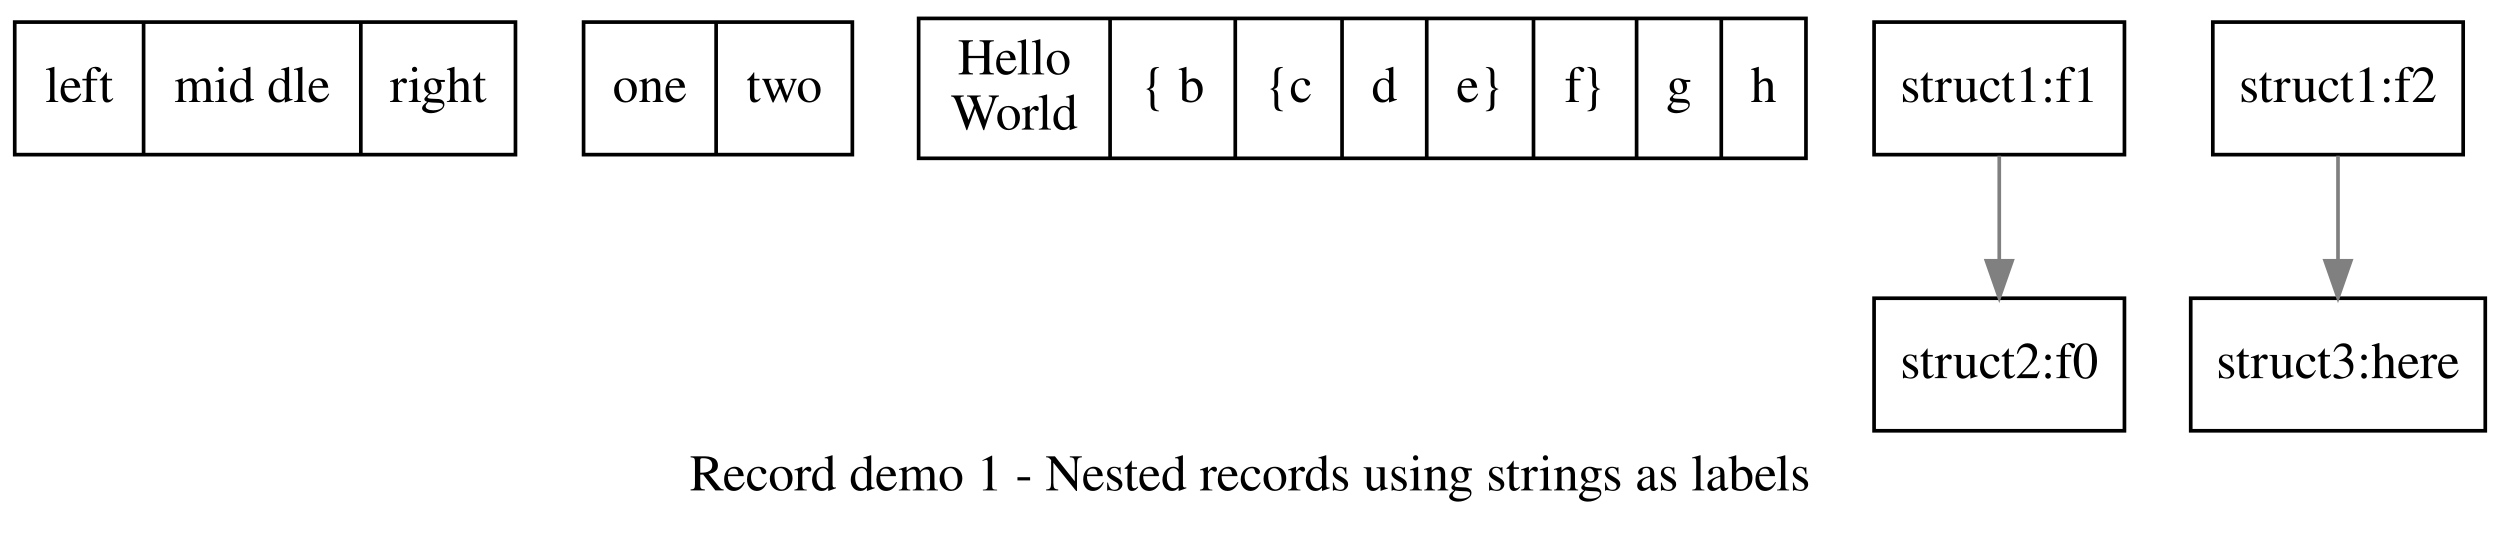
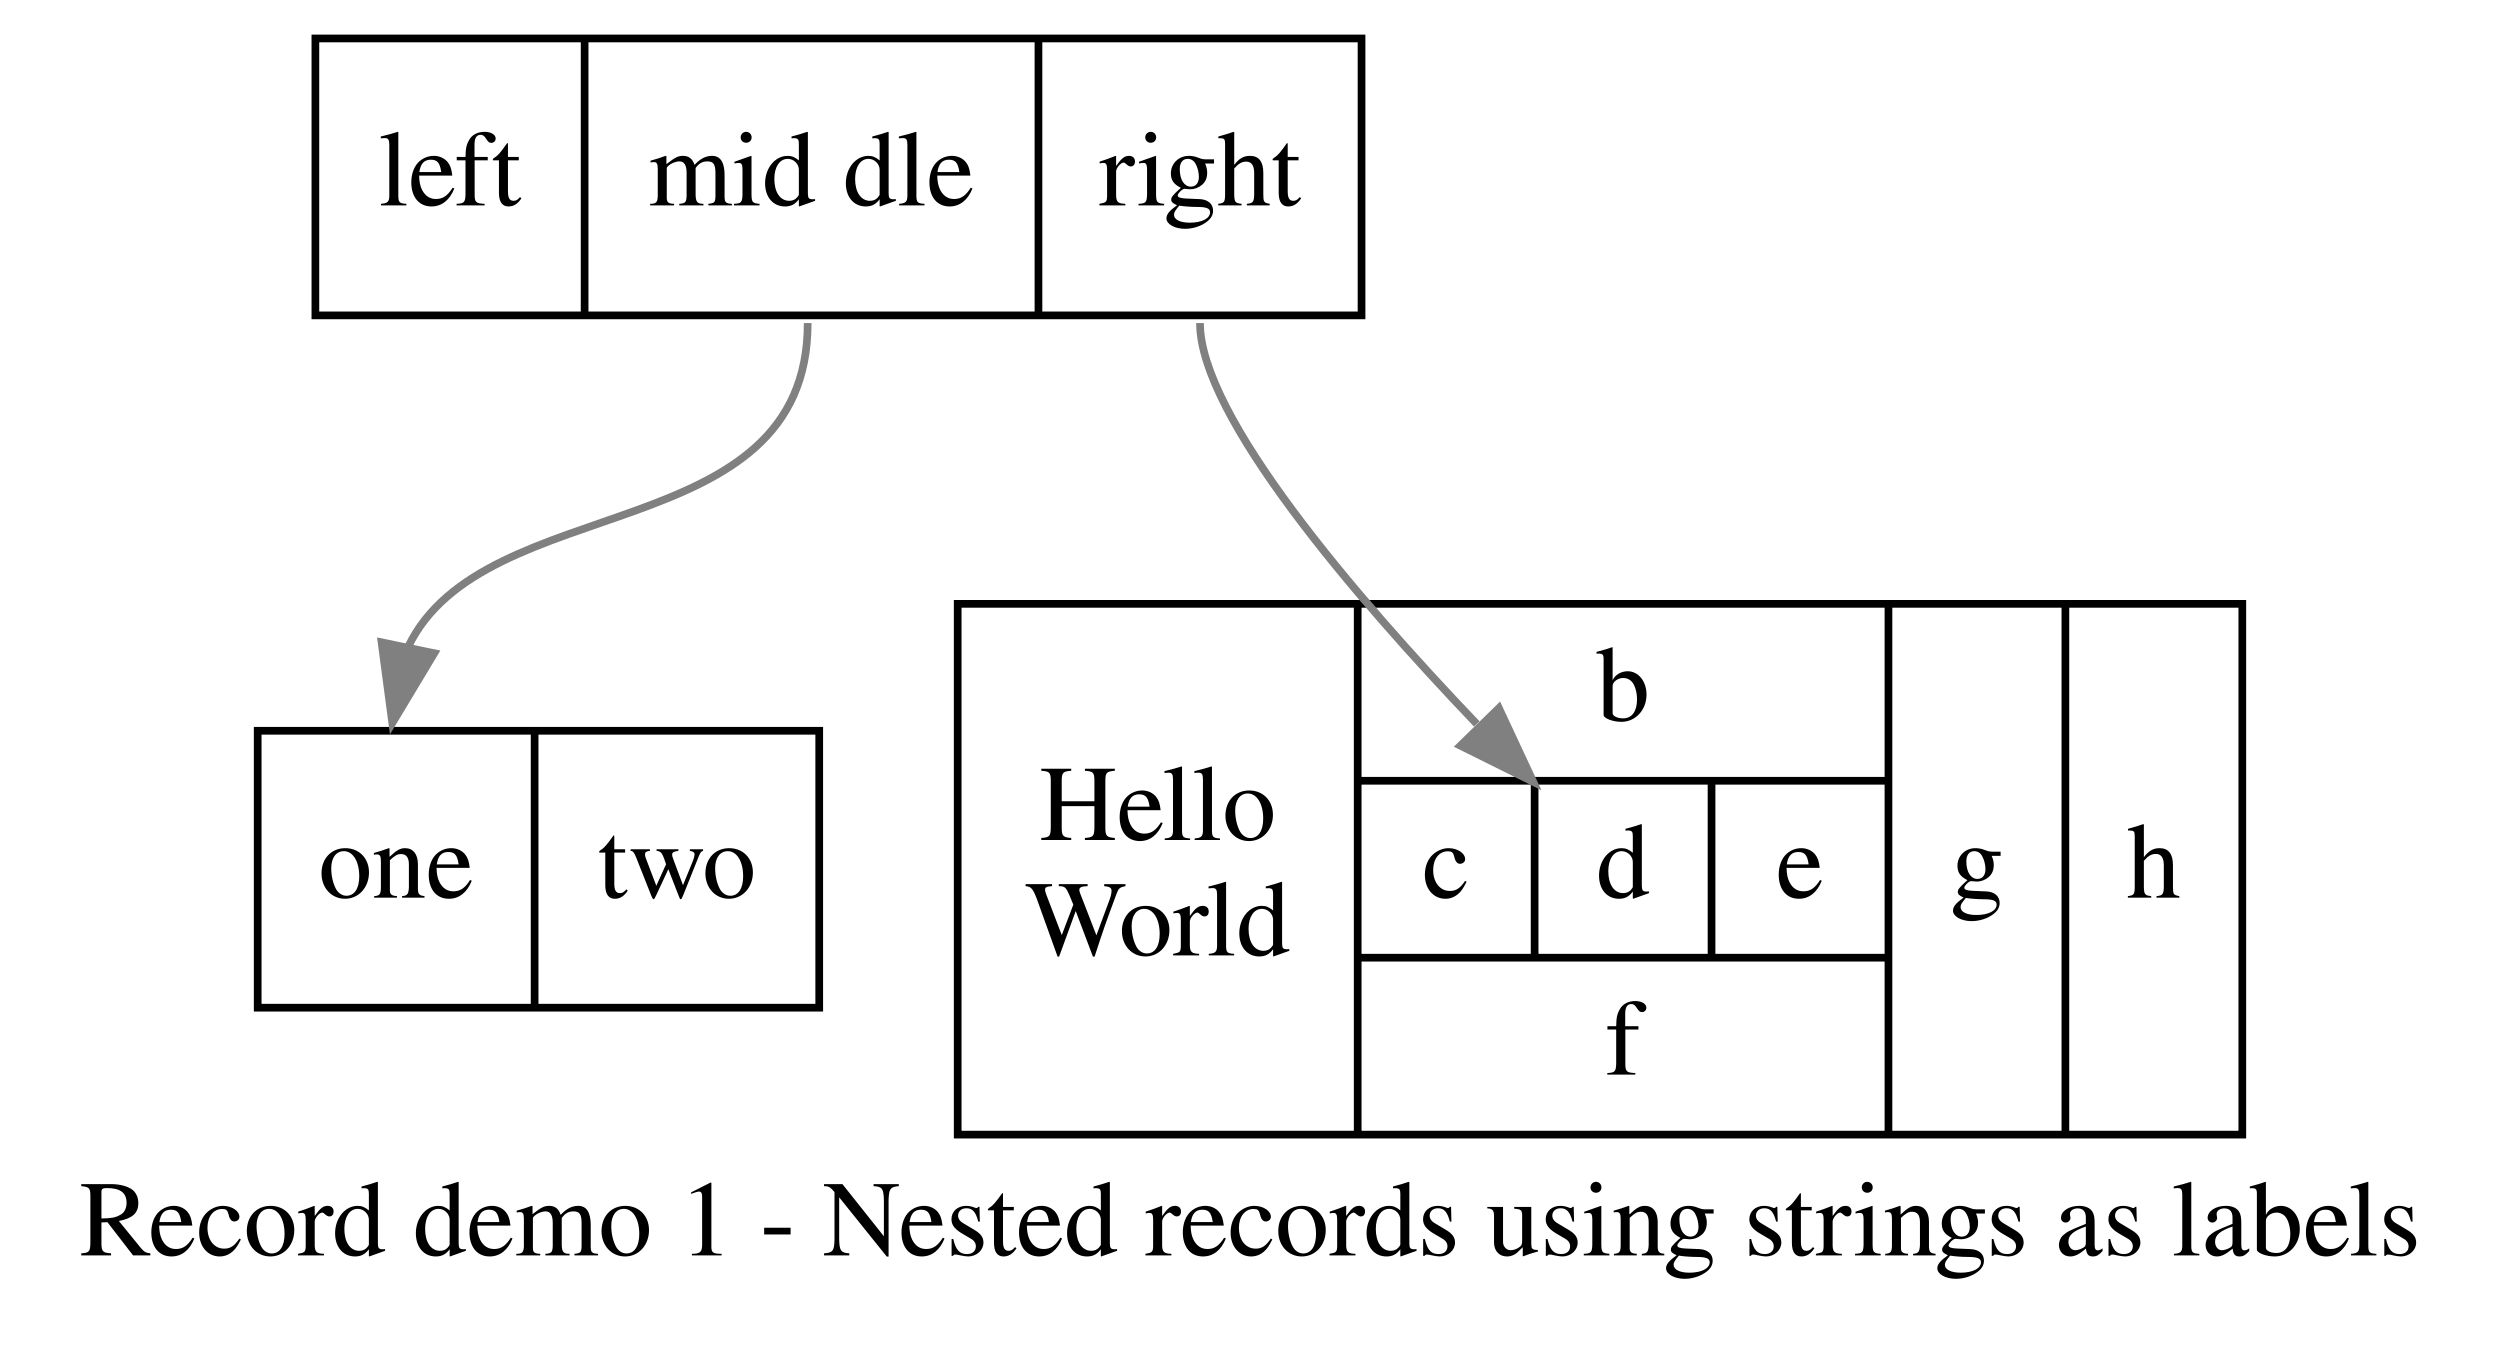
- <svg xmlns="http://www.w3.org/2000/svg" width="679pt" height="145pt" viewBox="0.00 0.00 679.00 145.00">
-   <g id="graph0" class="graph" transform="scale(1 1) rotate(0) translate(4 141)">
-     <polygon fill="white" stroke="white" points="-4,5 -4,-141 676,-141 676,5 -4,5" />
-     <text text-anchor="middle" x="335.5" y="-7.8" font-family="Times,serif" font-size="14.00">Record demo 1 - Nested records using strings as labels</text>
+ <svg xmlns="http://www.w3.org/2000/svg" width="325pt" height="175pt" viewBox="0.00 0.00 325.00 175.00">
+   <g id="graph0" class="graph" transform="scale(1 1) rotate(0) translate(4 171)">
+     <polygon fill="white" stroke="white" points="-4,5 -4,-171 322,-171 322,5 -4,5" />
+     <text text-anchor="middle" x="158.5" y="-7.8" font-family="Times,serif" font-size="14.00">Record demo 1 - Nested records using strings as labels</text>
    <g id="node1" class="node">
-       <polygon fill="none" stroke="black" points="0,-99 0,-135 136,-135 136,-99 0,-99" />
-       <text text-anchor="middle" x="17.5" y="-113.3" font-family="Times,serif" font-size="14.00">left</text>
-       <polyline fill="none" stroke="black" points="35,-99 35,-135 " />
-       <text text-anchor="middle" x="64.5" y="-113.3" font-family="Times,serif" font-size="14.00">mid dle</text>
-       <polyline fill="none" stroke="black" points="94,-99 94,-135 " />
-       <text text-anchor="middle" x="115" y="-113.3" font-family="Times,serif" font-size="14.00">right</text>
+       <polygon fill="none" stroke="black" points="37,-130 37,-166 173,-166 173,-130 37,-130" />
+       <text text-anchor="middle" x="54.5" y="-144.3" font-family="Times,serif" font-size="14.00">left</text>
+       <polyline fill="none" stroke="black" points="72,-130 72,-166 " />
+       <text text-anchor="middle" x="101.5" y="-144.3" font-family="Times,serif" font-size="14.00">mid dle</text>
+       <polyline fill="none" stroke="black" points="131,-130 131,-166 " />
+       <text text-anchor="middle" x="152" y="-144.3" font-family="Times,serif" font-size="14.00">right</text>
    </g>
    <g id="node2" class="node">
-       <polygon fill="none" stroke="black" points="154.5,-99 154.5,-135 227.5,-135 227.5,-99 154.5,-99" />
-       <text text-anchor="middle" x="172.5" y="-113.3" font-family="Times,serif" font-size="14.00">one</text>
-       <polyline fill="none" stroke="black" points="190.5,-99 190.5,-135 " />
-       <text text-anchor="middle" x="209" y="-113.3" font-family="Times,serif" font-size="14.00">two</text>
+       <polygon fill="none" stroke="black" points="29.5,-40 29.5,-76 102.5,-76 102.5,-40 29.5,-40" />
+       <text text-anchor="middle" x="47.5" y="-54.3" font-family="Times,serif" font-size="14.00">one</text>
+       <polyline fill="none" stroke="black" points="65.5,-40 65.5,-76 " />
+       <text text-anchor="middle" x="84" y="-54.3" font-family="Times,serif" font-size="14.00">two</text>
+     </g>
+     <g id="edge1" class="edge">
+       <path fill="none" stroke="grey" d="M101,-129C101,-99.586 58.915,-107.547 49.051,-86.892" />
+       <polygon fill="grey" stroke="grey" points="52.457,-86.081 47,-77 45.603,-87.502 52.457,-86.081" />
    </g>
    <g id="node3" class="node">
-       <polygon fill="none" stroke="black" points="245.5,-98 245.5,-136 486.5,-136 486.5,-98 245.5,-98" />
-       <text text-anchor="middle" x="271.5" y="-120.8" font-family="Times,serif" font-size="14.00">Hello</text>
-       <text text-anchor="middle" x="271.5" y="-105.8" font-family="Times,serif" font-size="14.00">World</text>
-       <polyline fill="none" stroke="black" points="297.5,-98 297.5,-136 " />
-       <text text-anchor="middle" x="314.5" y="-113.3" font-family="Times,serif" font-size="14.00">{ b</text>
-       <polyline fill="none" stroke="black" points="331.5,-98 331.5,-136 " />
-       <text text-anchor="middle" x="346" y="-113.3" font-family="Times,serif" font-size="14.00">{c</text>
-       <polyline fill="none" stroke="black" points="360.5,-98 360.5,-136 " />
-       <text text-anchor="middle" x="372" y="-113.3" font-family="Times,serif" font-size="14.00">d</text>
-       <polyline fill="none" stroke="black" points="383.5,-98 383.5,-136 " />
-       <text text-anchor="middle" x="398" y="-113.3" font-family="Times,serif" font-size="14.00">e}</text>
-       <polyline fill="none" stroke="black" points="412.5,-98 412.5,-136 " />
-       <text text-anchor="middle" x="426.5" y="-113.3" font-family="Times,serif" font-size="14.00">f}</text>
-       <polyline fill="none" stroke="black" points="440.5,-98 440.5,-136 " />
-       <text text-anchor="middle" x="452" y="-113.3" font-family="Times,serif" font-size="14.00">g</text>
-       <polyline fill="none" stroke="black" points="463.5,-98 463.5,-136 " />
-       <text text-anchor="middle" x="475" y="-113.3" font-family="Times,serif" font-size="14.00">h</text>
-     </g>
-     <g id="node4" class="node">
-       <polygon fill="none" stroke="black" points="505,-99 505,-135 573,-135 573,-99 505,-99" />
-       <text text-anchor="middle" x="539" y="-113.3" font-family="Times,serif" font-size="14.00">struct1:f1</text>
-     </g>
-     <g id="node5" class="node">
-       <polygon fill="none" stroke="black" points="505,-24 505,-60 573,-60 573,-24 505,-24" />
-       <text text-anchor="middle" x="539" y="-38.3" font-family="Times,serif" font-size="14.00">struct2:f0</text>
-     </g>
-     <g id="edge1" class="edge">
-       <path fill="none" stroke="grey" d="M539,-98.7C539,-90.245 539,-79.869 539,-70.373" />
-       <polygon fill="grey" stroke="grey" points="542.5,-70.176 539,-60.176 535.5,-70.176 542.5,-70.176" />
-     </g>
-     <g id="node6" class="node">
-       <polygon fill="none" stroke="black" points="597,-99 597,-135 665,-135 665,-99 597,-99" />
-       <text text-anchor="middle" x="631" y="-113.3" font-family="Times,serif" font-size="14.00">struct1:f2</text>
-     </g>
-     <g id="node7" class="node">
-       <polygon fill="none" stroke="black" points="591,-24 591,-60 671,-60 671,-24 591,-24" />
-       <text text-anchor="middle" x="631" y="-38.3" font-family="Times,serif" font-size="14.00">struct3:here</text>
+       <polygon fill="none" stroke="black" points="120.5,-23.5 120.5,-92.5 287.5,-92.5 287.5,-23.5 120.5,-23.5" />
+       <text text-anchor="middle" x="146.5" y="-61.8" font-family="Times,serif" font-size="14.00">Hello</text>
+       <text text-anchor="middle" x="146.5" y="-46.8" font-family="Times,serif" font-size="14.00">World</text>
+       <polyline fill="none" stroke="black" points="172.5,-23.5 172.5,-92.5 " />
+       <text text-anchor="middle" x="207" y="-77.3" font-family="Times,serif" font-size="14.00">b</text>
+       <polyline fill="none" stroke="black" points="172.5,-69.5 241.5,-69.5 " />
+       <text text-anchor="middle" x="184" y="-54.3" font-family="Times,serif" font-size="14.00">c</text>
+       <polyline fill="none" stroke="black" points="195.5,-46.5 195.5,-69.5 " />
+       <text text-anchor="middle" x="207" y="-54.3" font-family="Times,serif" font-size="14.00">d</text>
+       <polyline fill="none" stroke="black" points="218.5,-46.5 218.5,-69.5 " />
+       <text text-anchor="middle" x="230" y="-54.3" font-family="Times,serif" font-size="14.00">e</text>
+       <polyline fill="none" stroke="black" points="172.5,-46.5 241.5,-46.5 " />
+       <text text-anchor="middle" x="207" y="-31.3" font-family="Times,serif" font-size="14.00">f</text>
+       <polyline fill="none" stroke="black" points="241.5,-23.5 241.5,-92.5 " />
+       <text text-anchor="middle" x="253" y="-54.3" font-family="Times,serif" font-size="14.00">g</text>
+       <polyline fill="none" stroke="black" points="264.5,-23.5 264.5,-92.5 " />
+       <text text-anchor="middle" x="276" y="-54.3" font-family="Times,serif" font-size="14.00">h</text>
    </g>
    <g id="edge2" class="edge">
-       <path fill="none" stroke="grey" d="M631,-98.7C631,-90.245 631,-79.869 631,-70.373" />
-       <polygon fill="grey" stroke="grey" points="634.5,-70.176 631,-60.176 627.5,-70.176 634.5,-70.176" />
+       <path fill="none" stroke="grey" d="M152,-129C152,-116.94 172.081,-93.532 187.976,-76.892" />
+       <polygon fill="grey" stroke="grey" points="190.859,-78.949 195.336,-69.347 185.848,-74.061 190.859,-78.949" />
    </g>
  </g>
</svg>
